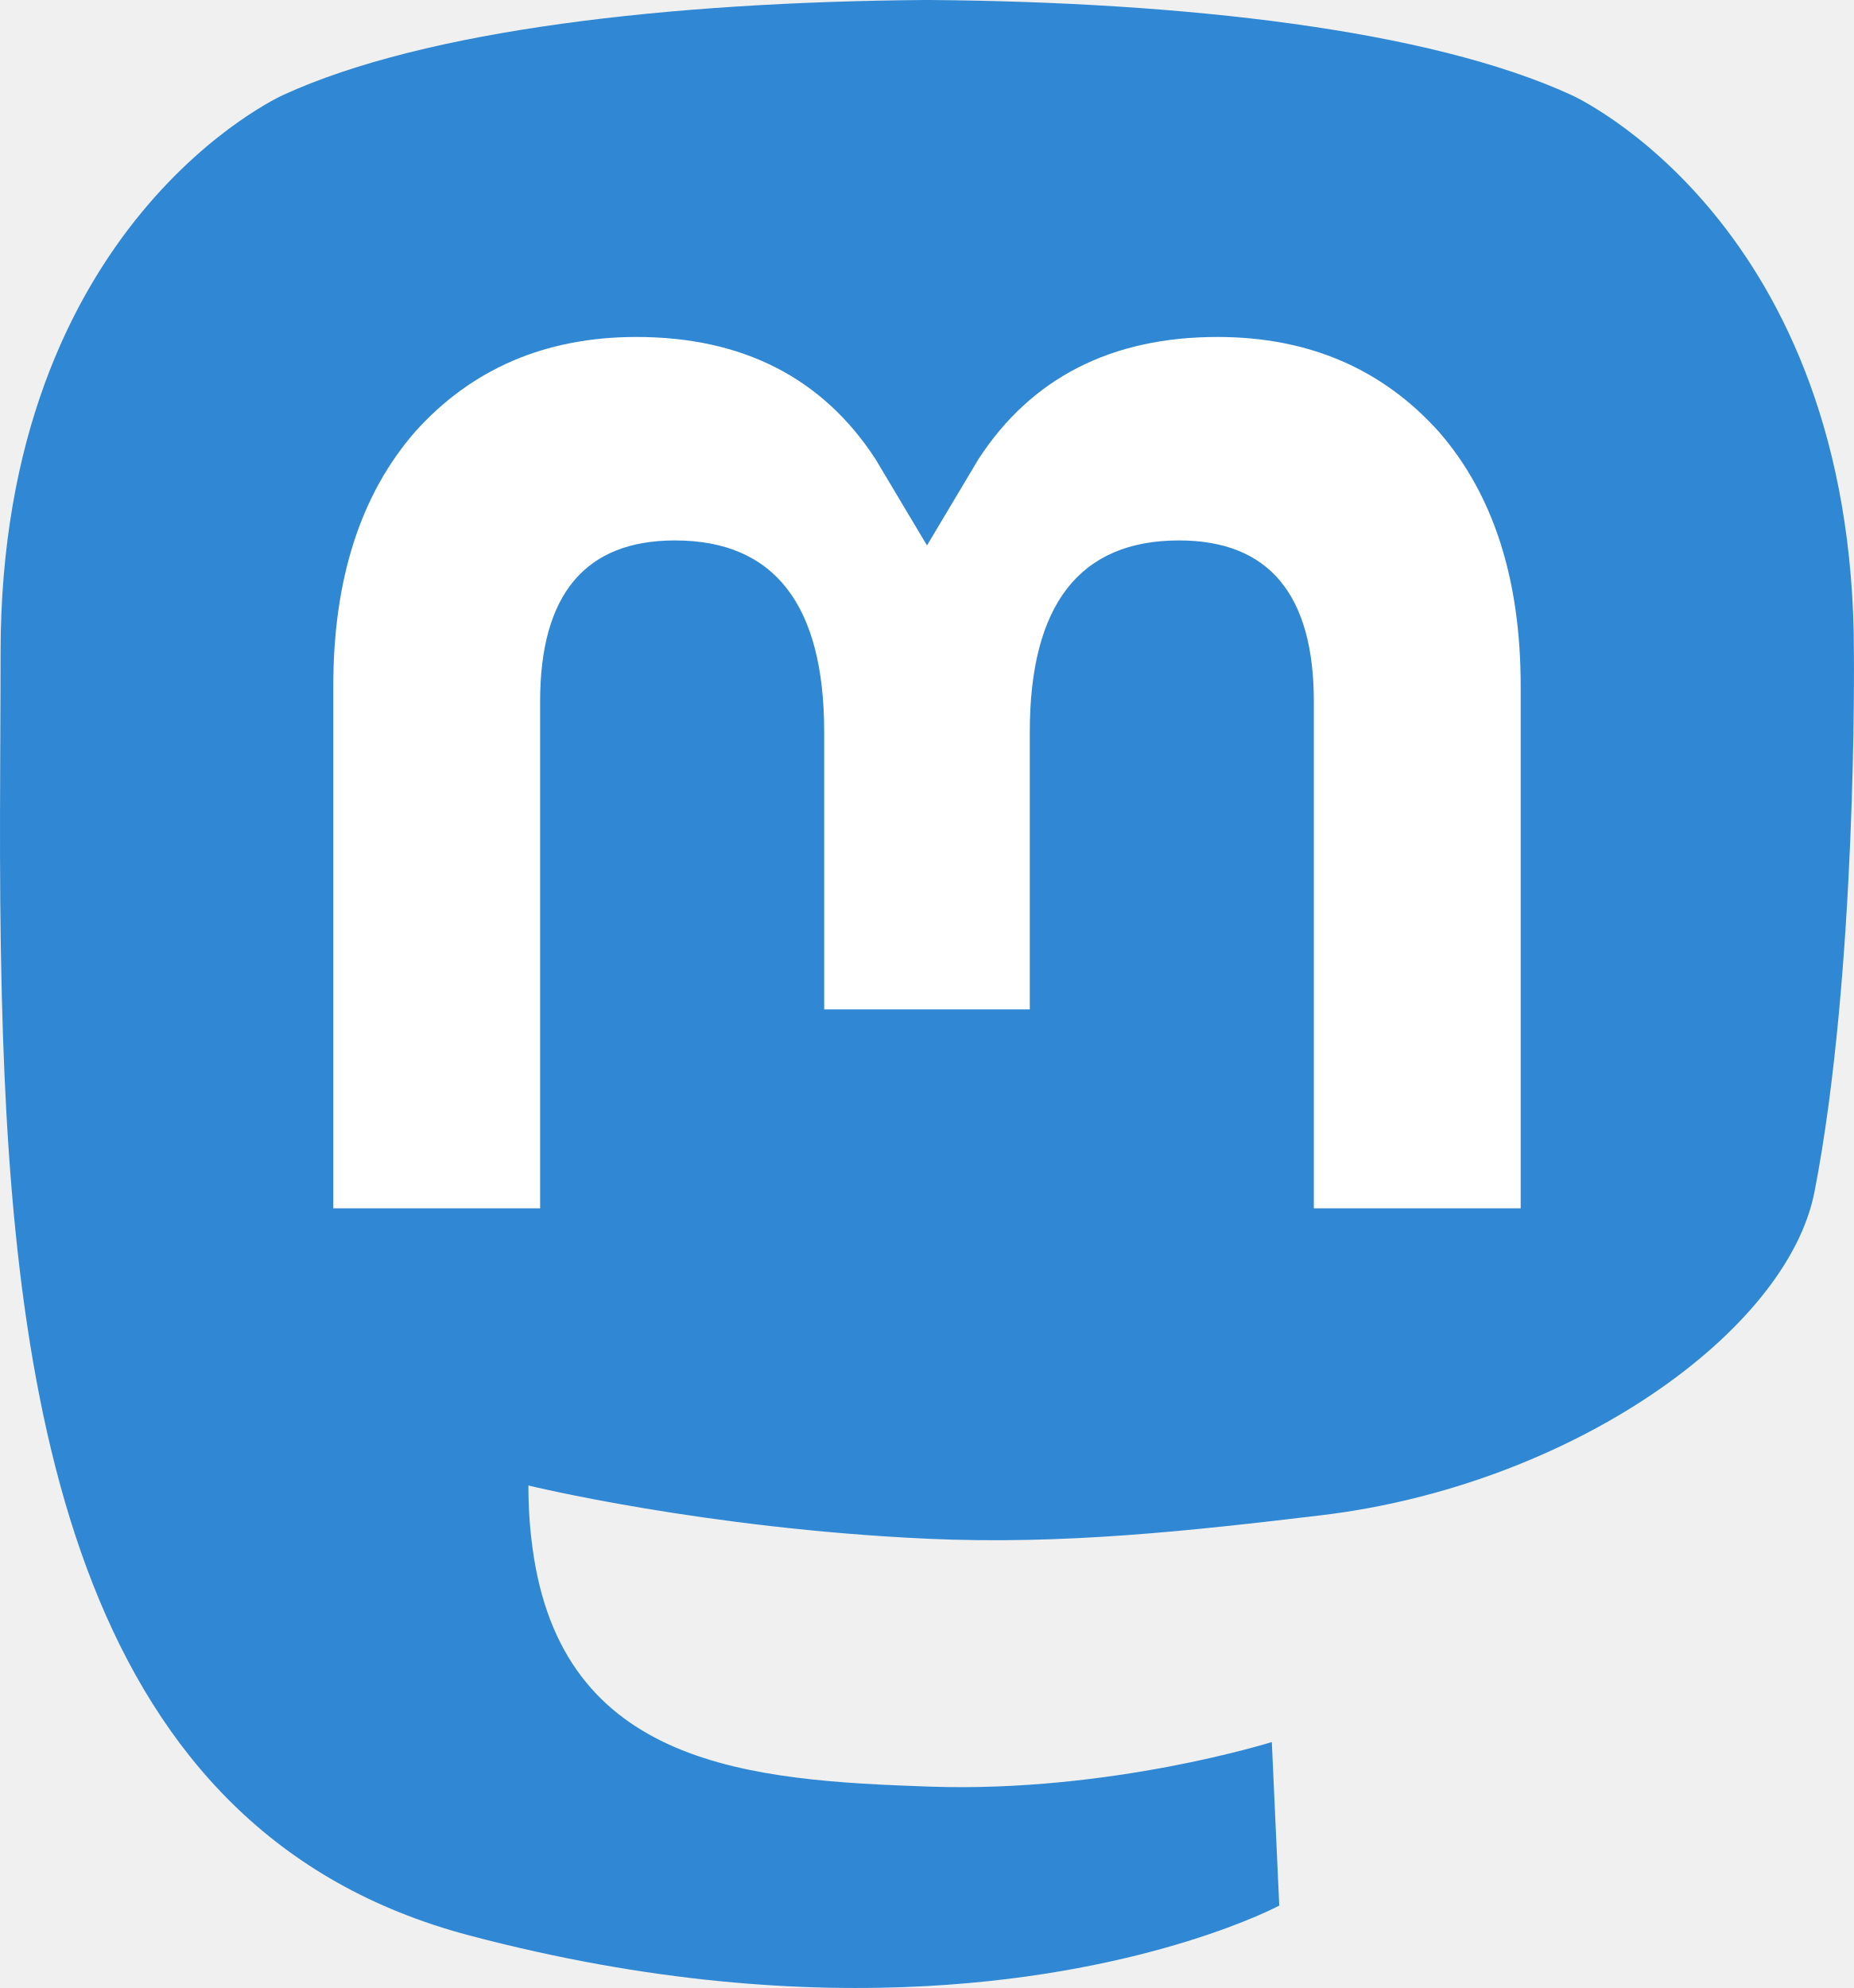
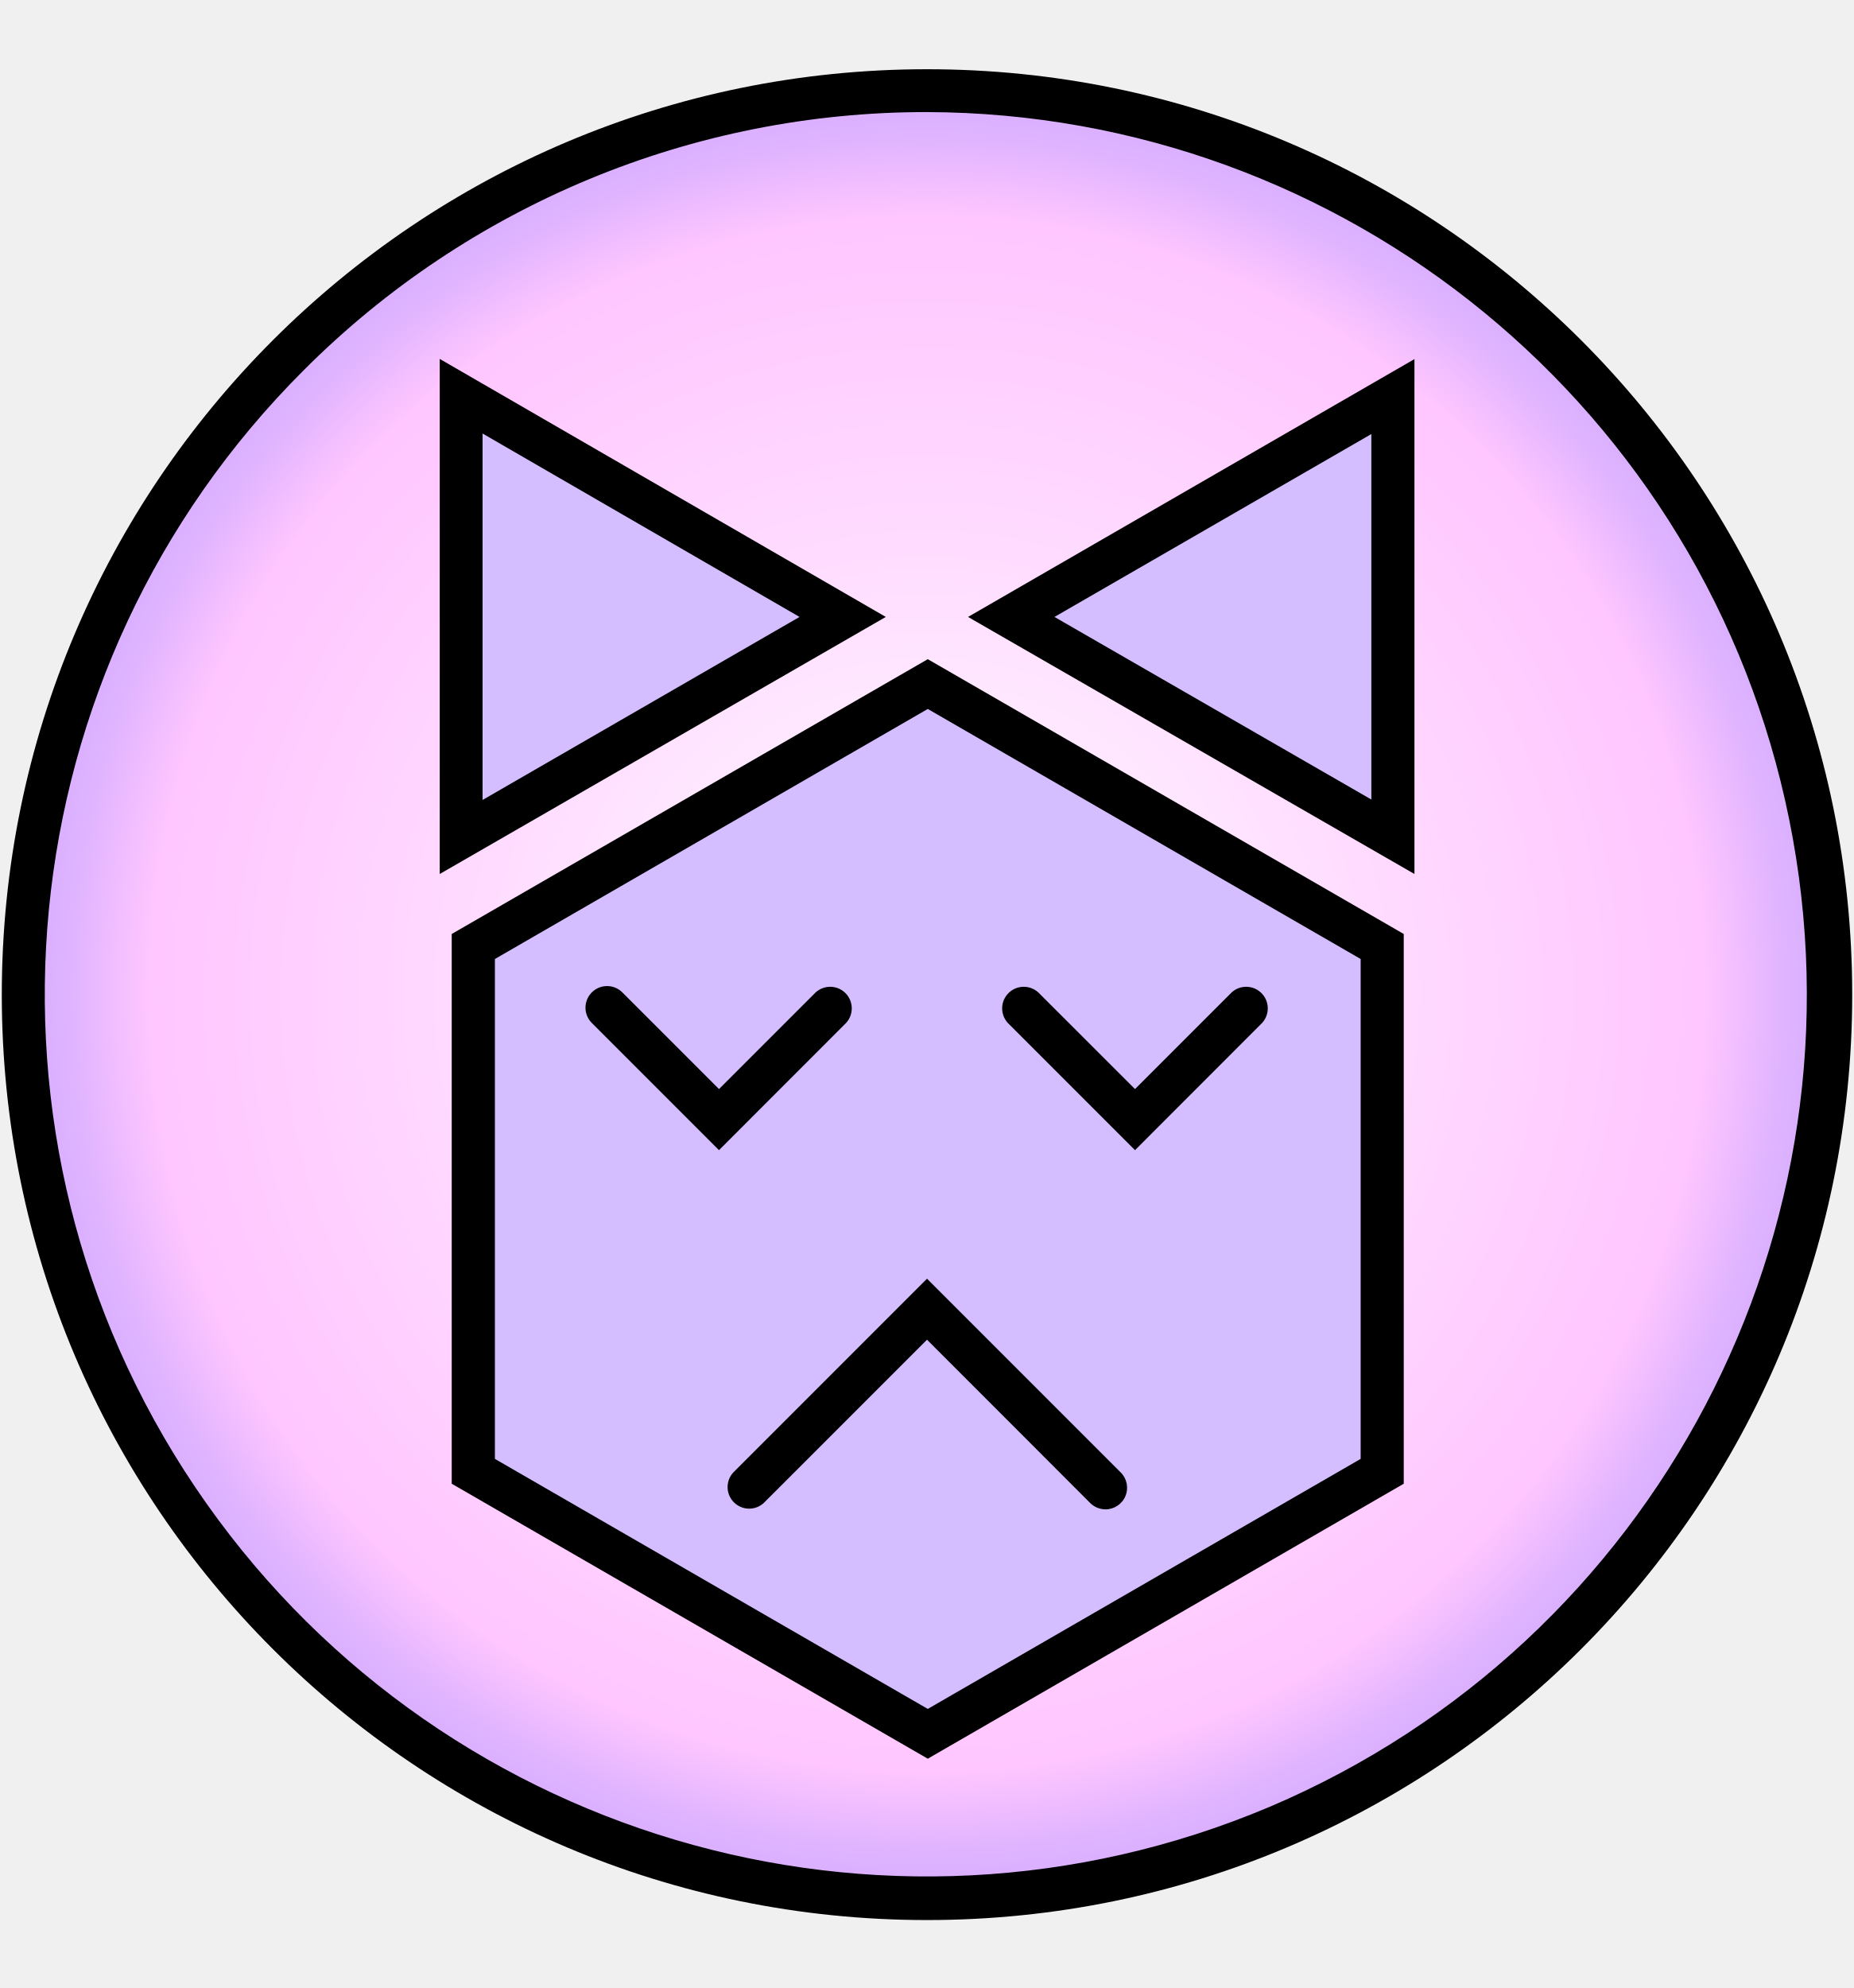
- <svg xmlns="http://www.w3.org/2000/svg" viewBox="0 0 216.414 232.01">
-   <path d="M211.807 139.088c-3.181 16.366-28.492 34.278-57.562 37.749-15.159 1.809-30.084 3.471-45.999 2.741-26.027-1.192-46.565-6.213-46.565-6.213 0 2.534.156 4.946.469 7.202 3.384 25.686 25.47 27.225 46.391 27.942 21.116.723 39.919-5.206 39.919-5.206l.868 19.09s-14.77 7.931-41.081 9.39c-14.509.797-32.524-.365-53.506-5.919C9.232 213.82 1.406 165.311.209 116.091c-.365-14.614-.14-28.394-.14-39.919 0-50.33 32.976-65.082 32.976-65.082C49.672 3.454 78.204.242 107.865 0h.729c29.661.242 58.211 3.454 74.838 11.09 0 0 32.975 14.752 32.975 65.082 0 0 .414 37.134-4.599 62.915" fill="#3088d4" />
-   <path d="M177.51 80.077v60.941h-24.144v-59.15c0-12.469-5.246-18.797-15.74-18.797-11.602 0-17.418 7.508-17.418 22.352v32.376H96.207V85.423c0-14.845-5.816-22.352-17.419-22.352-10.494 0-15.74 6.329-15.74 18.797v59.15H38.905V80.077c0-12.455 3.171-22.352 9.541-29.675 6.569-7.322 15.171-11.076 25.85-11.076 12.355 0 21.711 4.749 27.898 14.248l6.014 10.081 6.015-10.081c6.185-9.499 15.541-14.248 27.898-14.248 10.678 0 19.28 3.754 25.85 11.076 6.369 7.322 9.54 17.22 9.54 29.675" fill="#fff" />
+ <svg xmlns="http://www.w3.org/2000/svg" viewBox="0 0 216.41 232.01">
+   <defs>
+     <radialGradient id="a" cx="108.21" cy="116" r="105.45" gradientUnits="userSpaceOnUse">
+       <stop offset="0" stop-color="#fff" />
+       <stop offset="0.52" stop-color="#ffdaff" />
+       <stop offset="0.86" stop-color="#ffc6ff" />
+       <stop offset="0.88" stop-color="#f8c2ff" />
+       <stop offset="0.95" stop-color="#dfb3ff" />
+       <stop offset="1" stop-color="#d6aeff" />
+     </radialGradient>
+   </defs>
+   <path d="M108.21,221.45a105.44,105.44,0,0,1-74.56-180A105.45,105.45,0,0,1,182.77,190.57,104.79,104.79,0,0,1,108.21,221.45Z" style="fill:url(#a)" />
+   <path d="M108.21,13.08a103,103,0,0,1,40.06,197.76A102.92,102.92,0,0,1,35.43,43.23a102.62,102.62,0,0,1,72.78-30.15m0-5a108,108,0,1,0,108,108,108,108,0,0,0-108-108Z" />
+   <polygon points="55.25 171.72 55.25 110.46 108.3 79.83 161.34 110.46 161.34 171.72 108.3 202.35 55.25 171.72" style="fill:#d4beff" />
+   <path d="M108.3,82.74l50.53,29.18v58.34L108.3,199.44,57.77,170.26V111.92L108.3,82.74m0-5.81L52.73,109v64.16l55.57,32.09,55.56-32.09V109L108.3,76.93Z" />
+   <polygon points="53.82 46.23 98.36 71.95 53.82 97.67 53.82 46.23" style="fill:#d4beff" />
+   <path d="M56.34,50.6,93.33,72l-37,21.36V50.6m-5-8.73V102L103.4,72,51.3,41.87Z" />
+   <polygon points="118.05 71.95 162.59 46.23 162.59 97.67 118.05 71.95" style="fill:#d4beff" />
+   <path d="M160.08,50.6V93.31L123.09,72l37-21.35m5-8.73L113,72,165.11,102V41.87Z" />
+   <path d="M129.05,176.15a2.55,2.55,0,0,1-1.79-.74l-19.05-19.06L89.15,175.41a2.52,2.52,0,0,1-3.56-3.56l22.62-22.62,22.62,22.62a2.52,2.52,0,0,1-1.78,4.3Z" />
+   <path d="M83.93,134.23,69.08,119.38a2.52,2.52,0,0,1,3.57-3.56L83.93,127.1l11.28-11.28a2.52,2.52,0,0,1,3.56,3.56Z" />
+   <path d="M132.49,134.23l-14.85-14.85a2.52,2.52,0,0,1,3.56-3.56l11.29,11.28,11.28-11.28a2.52,2.52,0,0,1,3.56,3.56Z" />
</svg>
